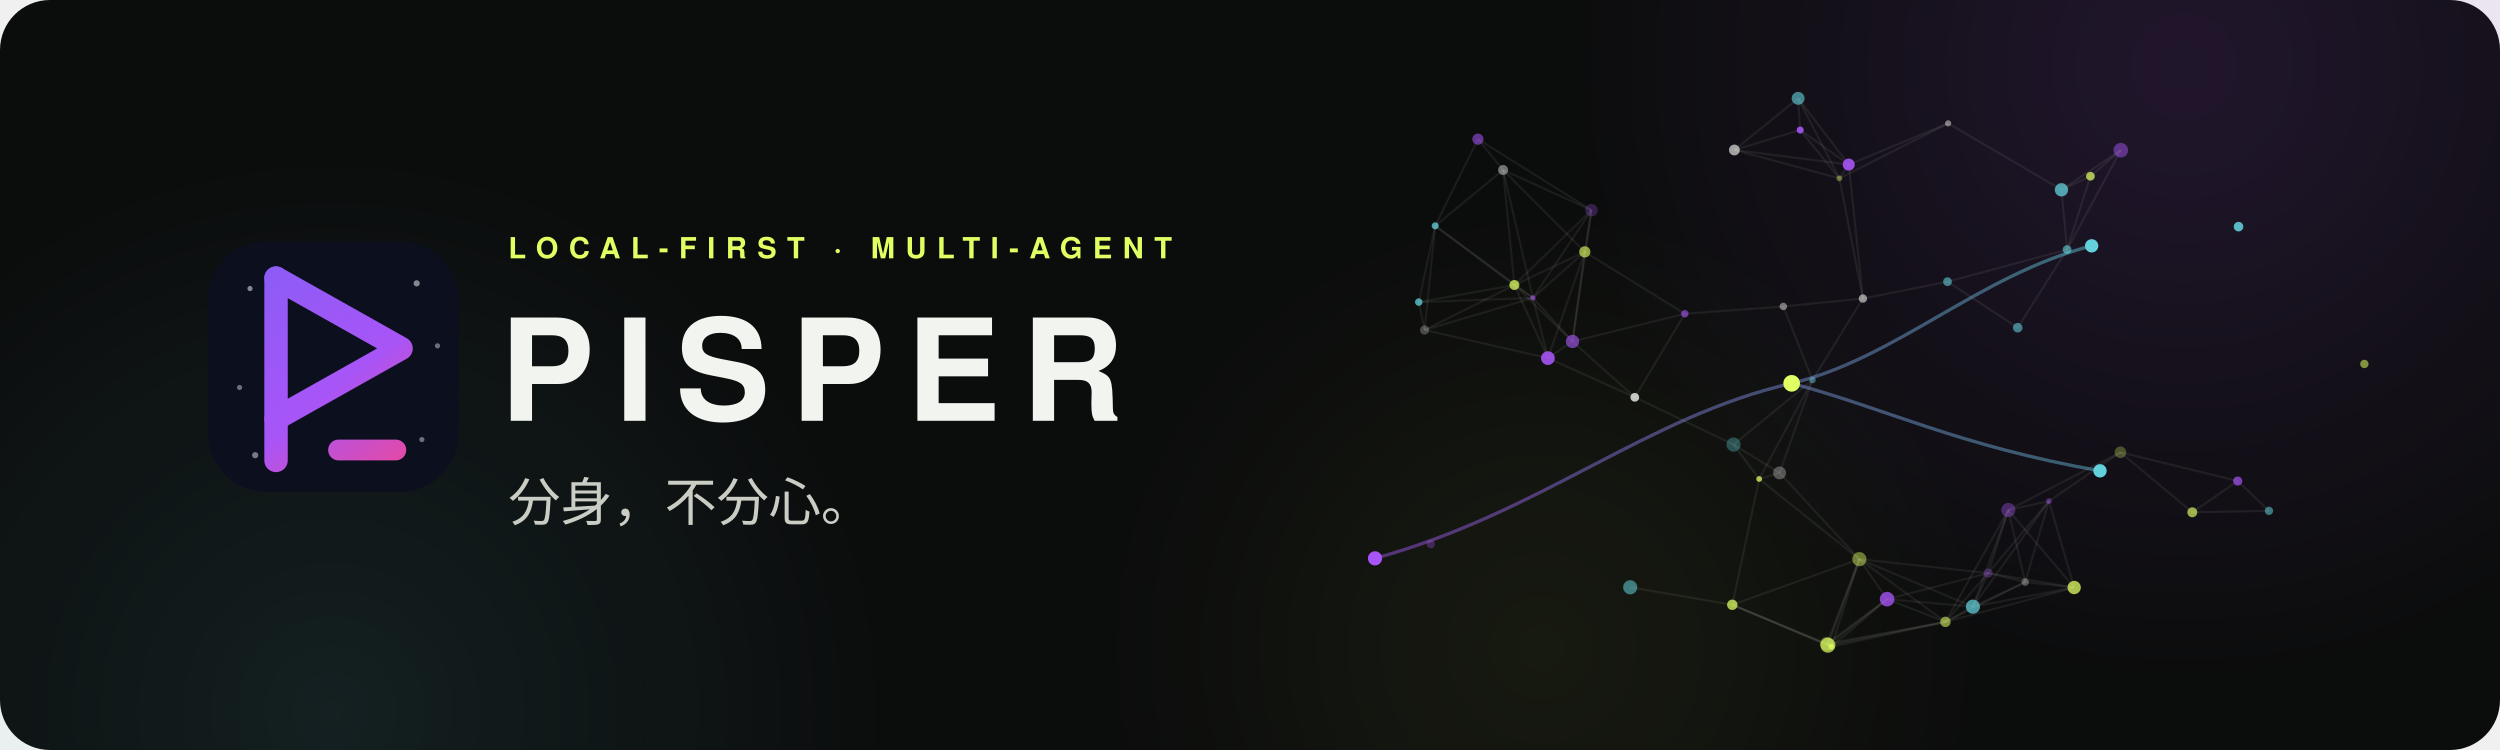
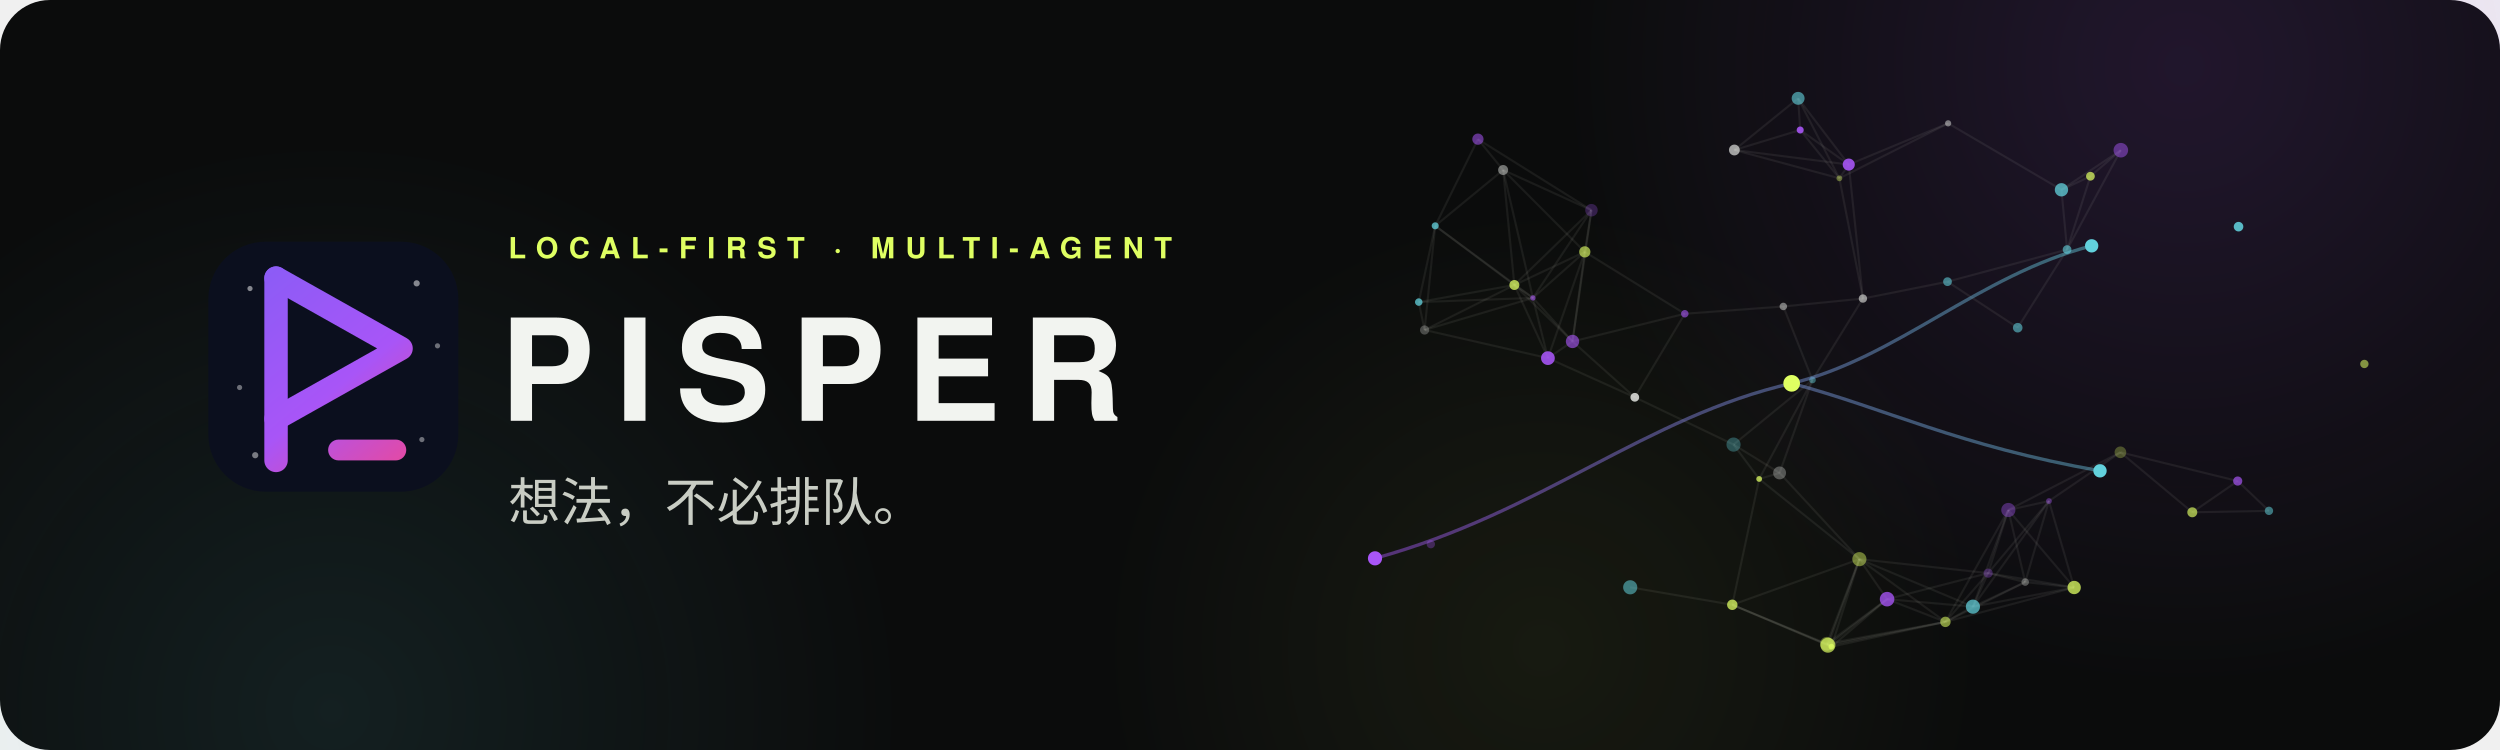
- <svg xmlns="http://www.w3.org/2000/svg" viewBox="0 0 1200 360" role="img" aria-label="Pisper — 分身，不分心">
+ <svg xmlns="http://www.w3.org/2000/svg" viewBox="0 0 1200 360" role="img" aria-label="Pisper — 想法，不必排队">
  <defs>
    <linearGradient id="pa" x1="9" y1="6" x2="40" y2="44" gradientUnits="userSpaceOnUse">
      <stop offset="0" stop-color="#8B5CF6" />
      <stop offset="0.55" stop-color="#A855F7" />
      <stop offset="1" stop-color="#EC4899" />
    </linearGradient>
    <linearGradient id="branch" x1="660" y1="268" x2="1010" y2="120" gradientUnits="userSpaceOnUse">
      <stop offset="0" stop-color="#A855F7" />
      <stop offset="1" stop-color="#62D1DC" />
    </linearGradient>
    <radialGradient id="gP">
      <stop offset="0" stop-color="#A855F7" stop-opacity="0.14" />
      <stop offset="0.7" stop-color="#A855F7" stop-opacity="0" />
    </radialGradient>
    <radialGradient id="gC">
      <stop offset="0" stop-color="#62D1DC" stop-opacity="0.10" />
      <stop offset="0.7" stop-color="#62D1DC" stop-opacity="0" />
    </radialGradient>
    <radialGradient id="gL">
      <stop offset="0" stop-color="#DFFF62" stop-opacity="0.06" />
      <stop offset="0.7" stop-color="#DFFF62" stop-opacity="0" />
    </radialGradient>
  </defs>
  <rect width="1200" height="360" rx="24" fill="#0B0C0C" />
  <circle cx="1050" cy="30" r="430" fill="url(#gP)" />
  <circle cx="160" cy="340" r="390" fill="url(#gC)" />
  <circle cx="740" cy="310" r="300" fill="url(#gL)" />
  <g stroke="#F2F4F0" stroke-opacity="0.07" stroke-width="1">
    <line x1="887.4" y1="79.0" x2="832.5" y2="72.0" />
    <line x1="887.4" y1="79.0" x2="882.9" y2="85.6" />
    <line x1="887.4" y1="79.0" x2="864.1" y2="62.4" />
    <line x1="887.4" y1="79.0" x2="894.2" y2="143.3" />
    <line x1="887.4" y1="79.0" x2="935.1" y2="59.2" />
    <line x1="887.4" y1="79.0" x2="863.1" y2="47.2" />
    <line x1="989.5" y1="91.1" x2="1003.4" y2="84.6" />
    <line x1="989.5" y1="91.1" x2="992.2" y2="119.8" />
    <line x1="989.5" y1="91.1" x2="935.1" y2="59.2" />
    <line x1="989.5" y1="91.1" x2="1018.0" y2="72.1" />
    <line x1="892.5" y1="268.4" x2="954.3" y2="275.1" />
    <line x1="892.5" y1="268.4" x2="854.2" y2="227.0" />
    <line x1="892.5" y1="268.4" x2="879.1" y2="310.4" />
    <line x1="892.5" y1="268.4" x2="947.0" y2="291.2" />
    <line x1="892.5" y1="268.4" x2="933.8" y2="298.5" />
    <line x1="892.5" y1="268.4" x2="876.9" y2="309.0" />
    <line x1="892.5" y1="268.4" x2="831.5" y2="290.3" />
    <line x1="892.5" y1="268.4" x2="905.8" y2="287.6" />
    <line x1="892.5" y1="268.4" x2="844.4" y2="229.9" />
    <line x1="892.5" y1="268.4" x2="877.4" y2="309.7" />
    <line x1="735.8" y1="143.0" x2="721.5" y2="81.6" />
    <line x1="735.8" y1="143.0" x2="743.0" y2="171.9" />
    <line x1="735.8" y1="143.0" x2="683.8" y2="158.4" />
    <line x1="735.8" y1="143.0" x2="681.0" y2="145.0" />
    <line x1="735.8" y1="143.0" x2="754.8" y2="163.9" />
    <line x1="735.8" y1="143.0" x2="763.9" y2="100.9" />
    <line x1="735.8" y1="143.0" x2="760.7" y2="120.9" />
    <line x1="735.8" y1="143.0" x2="726.9" y2="136.8" />
    <line x1="735.8" y1="143.0" x2="688.9" y2="108.4" />
    <line x1="954.3" y1="275.1" x2="983.5" y2="240.5" />
    <line x1="954.3" y1="275.1" x2="947.0" y2="291.2" />
    <line x1="954.3" y1="275.1" x2="933.8" y2="298.5" />
    <line x1="954.3" y1="275.1" x2="972.1" y2="279.4" />
    <line x1="954.3" y1="275.1" x2="905.8" y2="287.6" />
    <line x1="954.3" y1="275.1" x2="964.0" y2="244.8" />
    <line x1="954.3" y1="275.1" x2="995.6" y2="282.0" />
    <line x1="832.1" y1="213.4" x2="870.0" y2="182.4" />
    <line x1="832.1" y1="213.4" x2="854.2" y2="227.0" />
    <line x1="832.1" y1="213.4" x2="784.7" y2="190.7" />
    <line x1="832.1" y1="213.4" x2="844.4" y2="229.9" />
    <line x1="870.0" y1="182.4" x2="854.2" y2="227.0" />
    <line x1="870.0" y1="182.4" x2="844.4" y2="229.9" />
    <line x1="870.0" y1="182.4" x2="856.0" y2="147.1" />
    <line x1="870.0" y1="182.4" x2="894.2" y2="143.3" />
    <line x1="854.2" y1="227.0" x2="844.4" y2="229.9" />
    <line x1="983.5" y1="240.5" x2="947.0" y2="291.2" />
    <line x1="983.5" y1="240.5" x2="972.1" y2="279.4" />
    <line x1="983.5" y1="240.5" x2="964.0" y2="244.8" />
    <line x1="983.5" y1="240.5" x2="995.6" y2="282.0" />
    <line x1="983.5" y1="240.5" x2="1017.8" y2="217.1" />
    <line x1="721.5" y1="81.6" x2="709.4" y2="66.8" />
    <line x1="721.5" y1="81.6" x2="763.9" y2="100.9" />
    <line x1="721.5" y1="81.6" x2="760.7" y2="120.9" />
    <line x1="721.5" y1="81.6" x2="726.9" y2="136.8" />
    <line x1="721.5" y1="81.6" x2="688.9" y2="108.4" />
    <line x1="879.1" y1="310.4" x2="933.8" y2="298.5" />
    <line x1="879.1" y1="310.4" x2="876.9" y2="309.0" />
    <line x1="879.1" y1="310.4" x2="831.5" y2="290.3" />
    <line x1="879.1" y1="310.4" x2="905.8" y2="287.6" />
    <line x1="879.1" y1="310.4" x2="877.4" y2="309.7" />
    <line x1="947.0" y1="291.2" x2="933.8" y2="298.5" />
    <line x1="947.0" y1="291.2" x2="972.1" y2="279.4" />
    <line x1="947.0" y1="291.2" x2="905.8" y2="287.6" />
    <line x1="947.0" y1="291.2" x2="964.0" y2="244.8" />
    <line x1="947.0" y1="291.2" x2="995.6" y2="282.0" />
    <line x1="1003.4" y1="84.6" x2="992.2" y2="119.8" />
    <line x1="1003.4" y1="84.6" x2="1018.0" y2="72.1" />
    <line x1="992.2" y1="119.8" x2="934.8" y2="135.2" />
    <line x1="992.2" y1="119.8" x2="968.5" y2="157.3" />
    <line x1="992.2" y1="119.8" x2="1018.0" y2="72.1" />
    <line x1="709.4" y1="66.8" x2="763.9" y2="100.9" />
    <line x1="709.4" y1="66.8" x2="688.9" y2="108.4" />
    <line x1="933.8" y1="298.5" x2="876.9" y2="309.0" />
    <line x1="933.8" y1="298.5" x2="972.1" y2="279.4" />
    <line x1="933.8" y1="298.5" x2="905.8" y2="287.6" />
    <line x1="933.8" y1="298.5" x2="964.0" y2="244.8" />
    <line x1="933.8" y1="298.5" x2="995.6" y2="282.0" />
    <line x1="933.8" y1="298.5" x2="877.4" y2="309.7" />
    <line x1="876.9" y1="309.0" x2="831.5" y2="290.3" />
    <line x1="876.9" y1="309.0" x2="905.8" y2="287.6" />
    <line x1="876.9" y1="309.0" x2="877.4" y2="309.7" />
    <line x1="743.0" y1="171.9" x2="683.8" y2="158.4" />
    <line x1="743.0" y1="171.9" x2="784.7" y2="190.7" />
    <line x1="743.0" y1="171.9" x2="754.8" y2="163.9" />
    <line x1="743.0" y1="171.9" x2="760.7" y2="120.9" />
    <line x1="743.0" y1="171.9" x2="726.9" y2="136.8" />
    <line x1="832.5" y1="72.0" x2="882.9" y2="85.6" />
    <line x1="832.5" y1="72.0" x2="864.1" y2="62.4" />
    <line x1="832.5" y1="72.0" x2="863.1" y2="47.2" />
    <line x1="831.5" y1="290.3" x2="782.5" y2="281.9" />
    <line x1="831.5" y1="290.3" x2="844.4" y2="229.9" />
    <line x1="831.5" y1="290.3" x2="877.4" y2="309.7" />
    <line x1="882.9" y1="85.6" x2="864.1" y2="62.4" />
    <line x1="882.9" y1="85.6" x2="894.2" y2="143.3" />
    <line x1="882.9" y1="85.6" x2="935.1" y2="59.2" />
    <line x1="882.9" y1="85.6" x2="863.1" y2="47.2" />
    <line x1="1074.1" y1="230.9" x2="1089.1" y2="245.2" />
    <line x1="1074.1" y1="230.9" x2="1052.3" y2="245.9" />
    <line x1="1074.1" y1="230.9" x2="1017.8" y2="217.1" />
    <line x1="972.1" y1="279.4" x2="964.0" y2="244.8" />
    <line x1="972.1" y1="279.4" x2="995.6" y2="282.0" />
    <line x1="864.1" y1="62.4" x2="863.1" y2="47.2" />
    <line x1="683.8" y1="158.4" x2="681.0" y2="145.0" />
    <line x1="683.8" y1="158.4" x2="726.9" y2="136.8" />
    <line x1="683.8" y1="158.4" x2="688.9" y2="108.4" />
    <line x1="681.0" y1="145.0" x2="726.9" y2="136.8" />
    <line x1="681.0" y1="145.0" x2="688.9" y2="108.4" />
    <line x1="784.7" y1="190.7" x2="754.8" y2="163.9" />
    <line x1="784.7" y1="190.7" x2="808.7" y2="150.6" />
    <line x1="905.8" y1="287.6" x2="877.4" y2="309.7" />
    <line x1="964.0" y1="244.8" x2="995.6" y2="282.0" />
    <line x1="964.0" y1="244.8" x2="1017.8" y2="217.1" />
    <line x1="1089.1" y1="245.2" x2="1052.3" y2="245.9" />
    <line x1="754.8" y1="163.9" x2="763.9" y2="100.9" />
    <line x1="754.8" y1="163.9" x2="760.7" y2="120.9" />
    <line x1="754.8" y1="163.9" x2="726.9" y2="136.8" />
    <line x1="754.8" y1="163.9" x2="808.7" y2="150.6" />
    <line x1="856.0" y1="147.1" x2="894.2" y2="143.3" />
    <line x1="856.0" y1="147.1" x2="808.7" y2="150.6" />
    <line x1="763.9" y1="100.9" x2="760.7" y2="120.9" />
    <line x1="763.9" y1="100.9" x2="726.9" y2="136.8" />
    <line x1="1052.3" y1="245.9" x2="1017.8" y2="217.1" />
    <line x1="934.8" y1="135.2" x2="894.2" y2="143.3" />
    <line x1="934.8" y1="135.2" x2="968.5" y2="157.3" />
    <line x1="760.7" y1="120.9" x2="726.9" y2="136.8" />
    <line x1="760.7" y1="120.9" x2="808.7" y2="150.6" />
    <line x1="726.9" y1="136.8" x2="688.9" y2="108.4" />
  </g>
  <g>
    <circle cx="686.8" cy="261.2" r="2.0" fill="#a855f7" opacity="0.31" />
    <circle cx="887.4" cy="79.0" r="2.9" fill="#a855f7" opacity="0.89" />
    <circle cx="989.5" cy="91.1" r="3.2" fill="#62d1dc" opacity="0.75" />
    <circle cx="892.5" cy="268.4" r="3.4" fill="#dfff62" opacity="0.45" />
    <circle cx="735.8" cy="143.0" r="1.3" fill="#a855f7" opacity="0.58" />
    <circle cx="954.3" cy="275.1" r="2.2" fill="#a855f7" opacity="0.30" />
    <circle cx="832.1" cy="213.4" r="3.4" fill="#62d1dc" opacity="0.33" />
    <circle cx="1074.5" cy="108.8" r="2.3" fill="#62d1dc" opacity="0.87" />
    <circle cx="870.0" cy="182.4" r="1.6" fill="#62d1dc" opacity="0.44" />
    <circle cx="854.2" cy="227.0" r="3.1" fill="#f2f4f0" opacity="0.30" />
    <circle cx="983.5" cy="240.5" r="1.4" fill="#a855f7" opacity="0.40" />
    <circle cx="721.5" cy="81.6" r="2.4" fill="#f2f4f0" opacity="0.44" />
    <circle cx="879.1" cy="310.4" r="1.4" fill="#dfff62" opacity="0.73" />
    <circle cx="947.0" cy="291.2" r="3.4" fill="#62d1dc" opacity="0.72" />
    <circle cx="1003.4" cy="84.6" r="2.1" fill="#dfff62" opacity="0.72" />
    <circle cx="1134.9" cy="174.7" r="2.0" fill="#dfff62" opacity="0.55" />
    <circle cx="992.2" cy="119.8" r="2.1" fill="#62d1dc" opacity="0.61" />
    <circle cx="709.4" cy="66.8" r="2.7" fill="#a855f7" opacity="0.55" />
    <circle cx="933.8" cy="298.5" r="2.5" fill="#dfff62" opacity="0.56" />
    <circle cx="876.9" cy="309.0" r="3.3" fill="#dfff62" opacity="0.34" />
    <circle cx="743.0" cy="171.9" r="3.3" fill="#a855f7" opacity="0.88" />
    <circle cx="832.5" cy="72.0" r="2.6" fill="#f2f4f0" opacity="0.64" />
    <circle cx="831.5" cy="290.3" r="2.5" fill="#dfff62" opacity="0.74" />
    <circle cx="882.9" cy="85.6" r="1.4" fill="#dfff62" opacity="0.38" />
    <circle cx="1074.1" cy="230.9" r="2.2" fill="#a855f7" opacity="0.68" />
    <circle cx="972.1" cy="279.4" r="1.8" fill="#f2f4f0" opacity="0.31" />
    <circle cx="782.5" cy="281.9" r="3.4" fill="#62d1dc" opacity="0.54" />
    <circle cx="864.1" cy="62.4" r="1.7" fill="#a855f7" opacity="0.89" />
    <circle cx="683.8" cy="158.4" r="2.2" fill="#f2f4f0" opacity="0.26" />
    <circle cx="681.0" cy="145.0" r="1.8" fill="#62d1dc" opacity="0.75" />
    <circle cx="784.7" cy="190.7" r="2.1" fill="#f2f4f0" opacity="0.79" />
    <circle cx="905.8" cy="287.6" r="3.5" fill="#a855f7" opacity="0.78" />
    <circle cx="964.0" cy="244.8" r="3.4" fill="#a855f7" opacity="0.39" />
    <circle cx="1089.1" cy="245.2" r="2.0" fill="#62d1dc" opacity="0.53" />
    <circle cx="844.4" cy="229.9" r="1.4" fill="#dfff62" opacity="0.74" />
    <circle cx="754.8" cy="163.9" r="3.2" fill="#a855f7" opacity="0.62" />
    <circle cx="856.0" cy="147.1" r="1.8" fill="#f2f4f0" opacity="0.45" />
    <circle cx="763.9" cy="100.9" r="3.0" fill="#a855f7" opacity="0.26" />
    <circle cx="1052.3" cy="245.9" r="2.4" fill="#dfff62" opacity="0.66" />
    <circle cx="934.8" cy="135.2" r="2.1" fill="#62d1dc" opacity="0.58" />
    <circle cx="995.6" cy="282.0" r="3.2" fill="#dfff62" opacity="0.75" />
    <circle cx="894.2" cy="143.3" r="2.0" fill="#f2f4f0" opacity="0.57" />
    <circle cx="760.7" cy="120.9" r="2.7" fill="#dfff62" opacity="0.63" />
    <circle cx="935.1" cy="59.2" r="1.5" fill="#f2f4f0" opacity="0.46" />
    <circle cx="1017.8" cy="217.1" r="2.8" fill="#dfff62" opacity="0.28" />
    <circle cx="863.1" cy="47.2" r="3.1" fill="#62d1dc" opacity="0.61" />
    <circle cx="968.5" cy="157.3" r="2.3" fill="#62d1dc" opacity="0.58" />
    <circle cx="726.9" cy="136.8" r="2.4" fill="#dfff62" opacity="0.74" />
    <circle cx="688.9" cy="108.4" r="1.7" fill="#62d1dc" opacity="0.76" />
    <circle cx="877.4" cy="309.7" r="3.6" fill="#dfff62" opacity="0.68" />
    <circle cx="808.7" cy="150.6" r="1.8" fill="#a855f7" opacity="0.60" />
    <circle cx="1018.0" cy="72.1" r="3.5" fill="#a855f7" opacity="0.48" />
  </g>
  <g fill="none" stroke="url(#branch)" stroke-width="1.6" stroke-linecap="round" opacity="0.45">
    <path d="M 660 268 C 740 246, 790 200, 860 184" />
    <path d="M 860 184 C 910 172, 950 132, 1004 118" />
    <path d="M 860 184 C 905 196, 940 214, 1008 226" />
  </g>
  <g>
    <circle cx="660" cy="268" r="3.4" fill="#A855F7" />
    <circle cx="860" cy="184" r="4" fill="#DFFF62" />
    <circle cx="1004" cy="118" r="3.2" fill="#62D1DC" />
    <circle cx="1008" cy="226" r="3.2" fill="#62D1DC" />
  </g>
  <g transform="translate(100,116) scale(2.5)">
    <rect width="48" height="48" rx="11" fill="#0B0F1E" />
    <g fill="#FFFFFF">
      <circle cx="8" cy="9" r="0.5" opacity="0.5" />
      <circle cx="40" cy="8" r="0.6" opacity="0.5" />
      <circle cx="44" cy="20" r="0.5" opacity="0.4" />
      <circle cx="6" cy="28" r="0.5" opacity="0.4" />
      <circle cx="9" cy="41" r="0.6" opacity="0.45" />
      <circle cx="41" cy="38" r="0.5" opacity="0.4" />
    </g>
    <g fill="none" stroke="url(#pa)" stroke-width="4.5" stroke-linecap="round" stroke-linejoin="round">
      <path d="M13,7 V42" />
      <path d="M13,7 L37,20.5 L13,34" />
    </g>
    <rect x="23" y="38" width="15" height="4" rx="2" fill="url(#pa)" />
  </g>
  <text x="244" y="124" font-family="Avenir Next, Helvetica Neue, PingFang SC, Hiragino Sans GB, Microsoft YaHei, sans-serif" font-size="14" font-weight="700" letter-spacing="5" fill="#DFFF62">LOCAL-FIRST · MULTI-AGENT</text>
  <text x="240" y="202" font-family="Avenir Next, Helvetica Neue, PingFang SC, Hiragino Sans GB, Microsoft YaHei, sans-serif" font-size="68" font-weight="800" letter-spacing="10" fill="#F2F4F0">PISPER</text>
-   <text x="244" y="250" font-family="Avenir Next, Helvetica Neue, PingFang SC, Hiragino Sans GB, Microsoft YaHei, sans-serif" font-size="25" fill="#C9CDC4">分身，不分心。</text>
+   <text x="244" y="250" font-family="Avenir Next, Helvetica Neue, PingFang SC, Hiragino Sans GB, Microsoft YaHei, sans-serif" font-size="25" fill="#C9CDC4">想法，不必排队。</text>
</svg>
